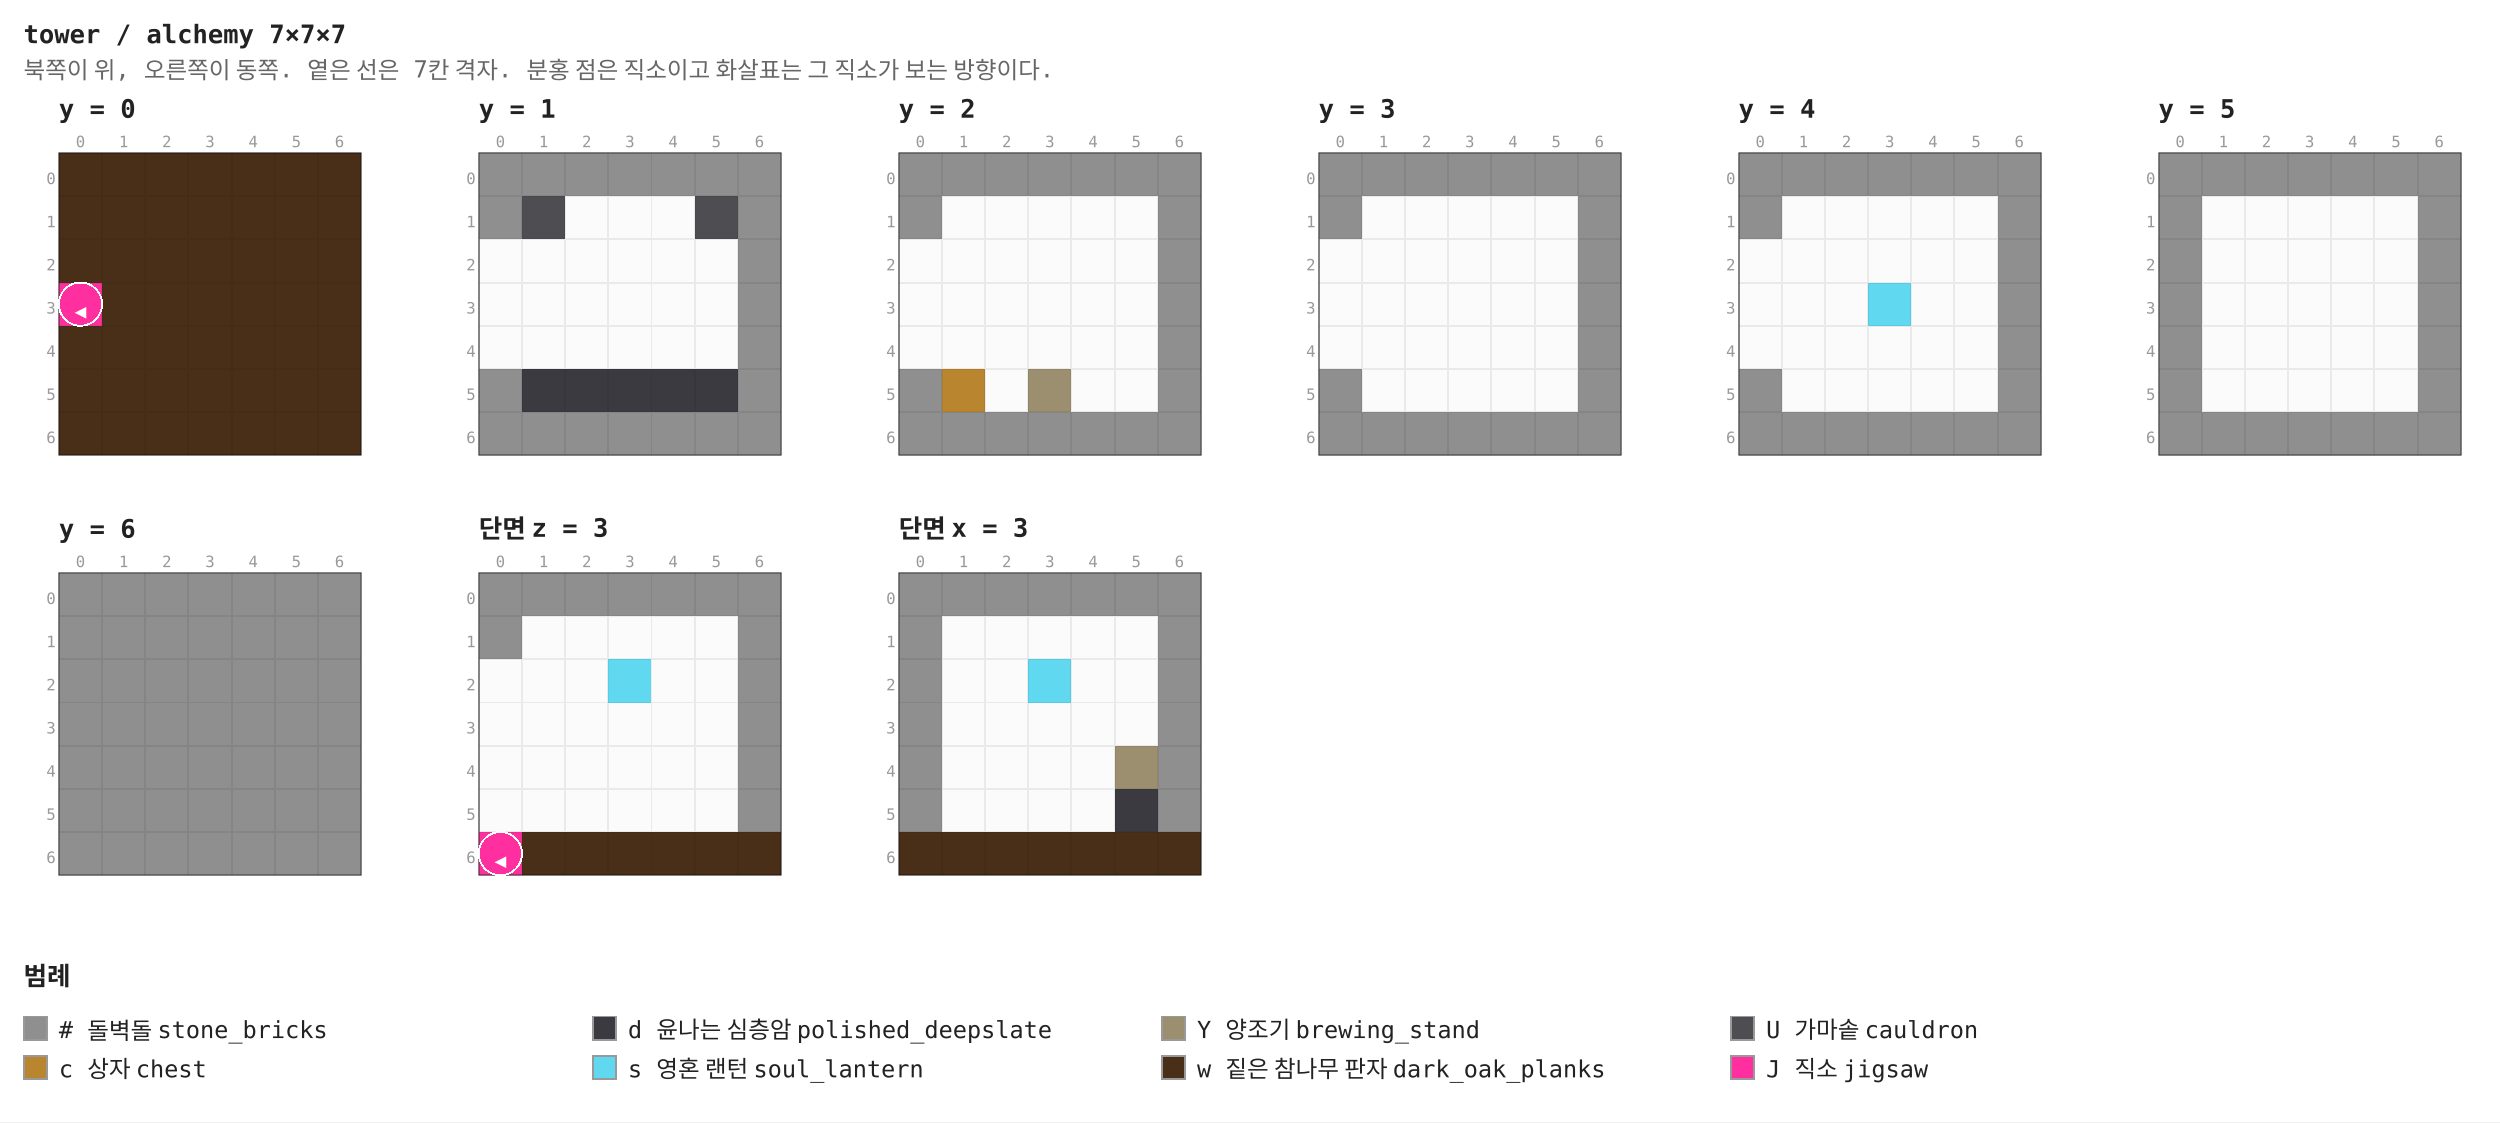
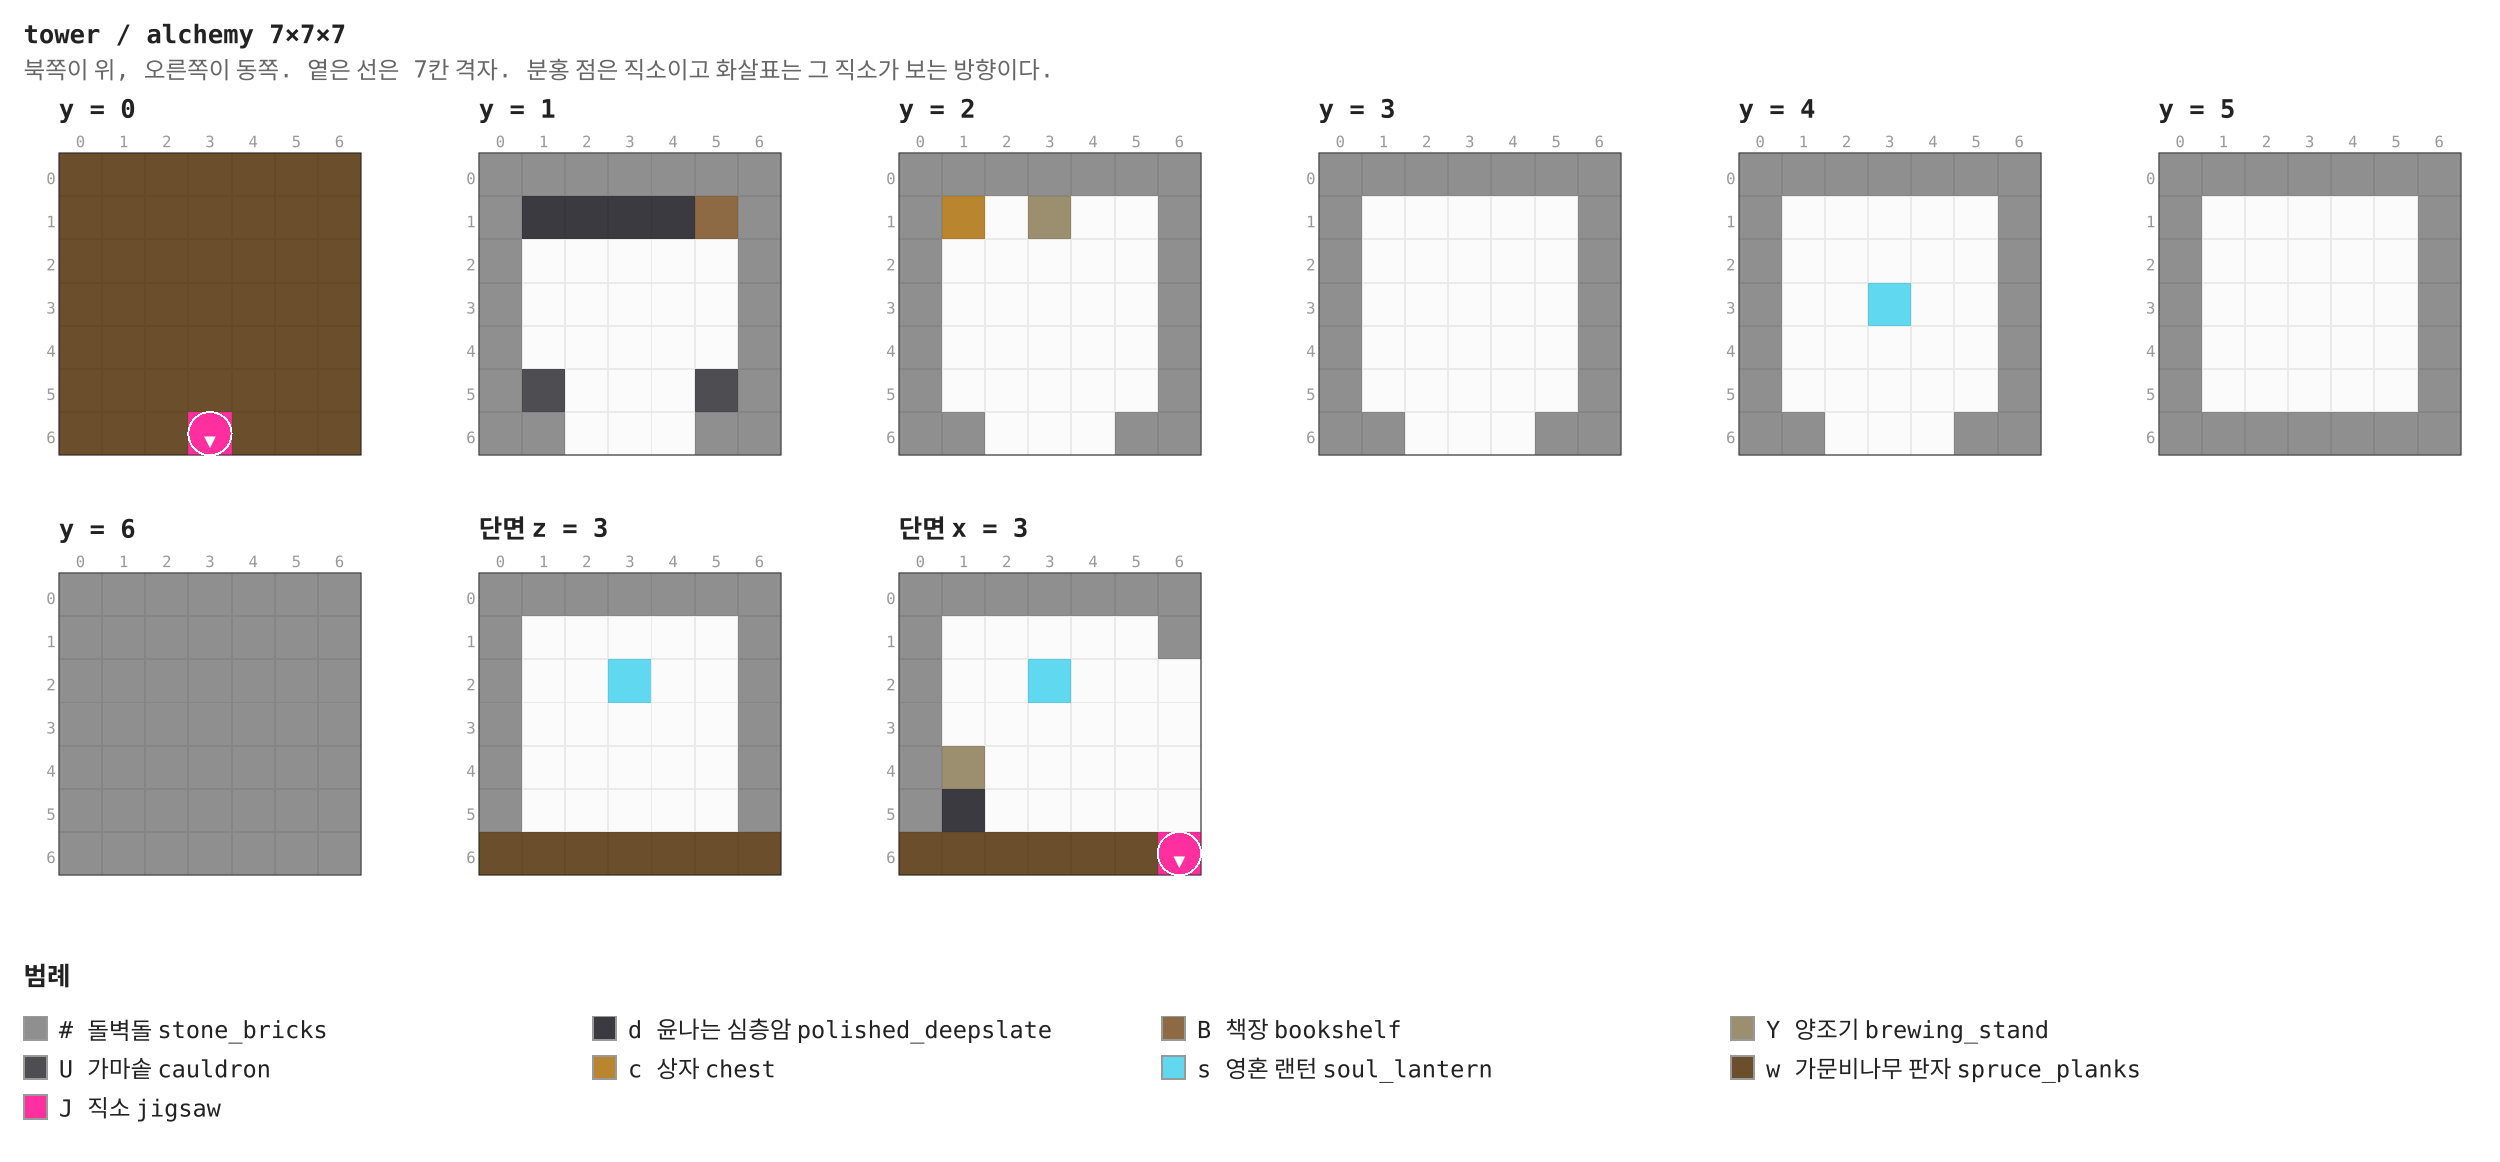
- <svg xmlns="http://www.w3.org/2000/svg" width="1274" height="572" viewBox="0 0 1274 572" shape-rendering="crispEdges" font-family="Consolas,'Malgun Gothic','Noto Sans KR',monospace">
+ <svg xmlns="http://www.w3.org/2000/svg" width="1274" height="592" viewBox="0 0 1274 592" shape-rendering="crispEdges" font-family="Consolas,'Malgun Gothic','Noto Sans KR',monospace">
  <style>text{fill:#222;shape-rendering:auto}.cap{font-size:13px;font-weight:bold}.leg{font-size:12px}.sub{font-size:12px;fill:#666}.tick{font-size:8px;fill:#999;text-anchor:middle}.arrow{font-size:10px;fill:#fff;text-anchor:middle}.fine{stroke:#000;stroke-opacity:.07;stroke-width:1;fill:none}.grid{stroke:#000;stroke-opacity:.30;stroke-width:1}</style>
  <rect width="100%" height="100%" fill="#fff" />
  <text x="12" y="22" class="cap" font-size="16">tower / alchemy   7×7×7</text>
  <text x="12" y="40" class="sub">북쪽이 위, 오른쪽이 동쪽. 옅은 선은 7칸 격자. 분홍 점은 직소이고 화살표는 그 직소가 보는 방향이다.</text>
  <text x="30" y="60" class="cap">y = 0</text>
  <rect x="30" y="78" width="154" height="154" fill="#fbfbfb" stroke="#bbb" />
-   <path transform="translate(30,78) scale(22)" fill="#4a2f18" d="M0 0h7v1h-7zM0 1h7v1h-7zM0 2h7v1h-7zM1 3h6v1h-6zM0 4h7v1h-7zM0 5h7v1h-7zM0 6h7v1h-7z" />
-   <path transform="translate(30,78) scale(22)" fill="#ff2fa0" d="M0 3h1v1h-1z" />
+   <path transform="translate(30,78) scale(22)" fill="#6b4f2c" d="M0 0h7v1h-7zM0 1h7v1h-7zM0 2h7v1h-7zM0 3h7v1h-7zM0 4h7v1h-7zM0 5h7v1h-7zM0 6h3v1h-3zM4 6h3v1h-3z" />
+   <path transform="translate(30,78) scale(22)" fill="#ff2fa0" d="M3 6h1v1h-1z" />
  <path class="fine" d="M52 78v154M74 78v154M96 78v154M118 78v154M140 78v154M162 78v154M30 100h154M30 122h154M30 144h154M30 166h154M30 188h154M30 210h154" />
  <line x1="30" y1="78" x2="30" y2="232" class="grid" />
  <line x1="184" y1="78" x2="184" y2="232" class="grid" />
  <line x1="30" y1="78" x2="184" y2="78" class="grid" />
  <line x1="30" y1="232" x2="184" y2="232" class="grid" />
  <text x="41.0" y="75" class="tick">0</text>
  <text x="63.0" y="75" class="tick">1</text>
  <text x="85.0" y="75" class="tick">2</text>
  <text x="107.0" y="75" class="tick">3</text>
  <text x="129.0" y="75" class="tick">4</text>
  <text x="151.0" y="75" class="tick">5</text>
  <text x="173.0" y="75" class="tick">6</text>
  <text x="26" y="93.8" class="tick" text-anchor="end">0</text>
  <text x="26" y="115.8" class="tick" text-anchor="end">1</text>
  <text x="26" y="137.8" class="tick" text-anchor="end">2</text>
  <text x="26" y="159.8" class="tick" text-anchor="end">3</text>
  <text x="26" y="181.8" class="tick" text-anchor="end">4</text>
  <text x="26" y="203.8" class="tick" text-anchor="end">5</text>
  <text x="26" y="225.8" class="tick" text-anchor="end">6</text>
-   <circle cx="41.0" cy="155.0" r="11.0" fill="#ff2fa0" stroke="#fff" />
-   <text x="41.0" y="162.0" class="arrow" font-size="19.8">◀</text>
+   <circle cx="107.0" cy="221.0" r="11.0" fill="#ff2fa0" stroke="#fff" />
+   <text x="107.0" y="228.0" class="arrow" font-size="19.8">▼</text>
  <text x="244" y="60" class="cap">y = 1</text>
  <rect x="244" y="78" width="154" height="154" fill="#fbfbfb" stroke="#bbb" />
-   <path transform="translate(244,78) scale(22)" fill="#8f8f8f" d="M0 0h7v1h-7zM0 1h1v1h-1zM6 1h1v1h-1zM6 2h1v1h-1zM6 3h1v1h-1zM6 4h1v1h-1zM0 5h1v1h-1zM6 5h1v1h-1zM0 6h7v1h-7z" />
-   <path transform="translate(244,78) scale(22)" fill="#4e4e52" d="M1 1h1v1h-1zM5 1h1v1h-1z" />
-   <path transform="translate(244,78) scale(22)" fill="#3a3a40" d="M1 5h5v1h-5z" />
+   <path transform="translate(244,78) scale(22)" fill="#8f8f8f" d="M0 0h7v1h-7zM0 1h1v1h-1zM6 1h1v1h-1zM0 2h1v1h-1zM6 2h1v1h-1zM0 3h1v1h-1zM6 3h1v1h-1zM0 4h1v1h-1zM6 4h1v1h-1zM0 5h1v1h-1zM6 5h1v1h-1zM0 6h2v1h-2zM5 6h2v1h-2z" />
+   <path transform="translate(244,78) scale(22)" fill="#3a3a40" d="M1 1h4v1h-4z" />
+   <path transform="translate(244,78) scale(22)" fill="#8d6a43" d="M5 1h1v1h-1z" />
+   <path transform="translate(244,78) scale(22)" fill="#4e4e52" d="M1 5h1v1h-1zM5 5h1v1h-1z" />
  <path class="fine" d="M266 78v154M288 78v154M310 78v154M332 78v154M354 78v154M376 78v154M244 100h154M244 122h154M244 144h154M244 166h154M244 188h154M244 210h154" />
  <line x1="244" y1="78" x2="244" y2="232" class="grid" />
  <line x1="398" y1="78" x2="398" y2="232" class="grid" />
  <line x1="244" y1="78" x2="398" y2="78" class="grid" />
  <line x1="244" y1="232" x2="398" y2="232" class="grid" />
  <text x="255.0" y="75" class="tick">0</text>
  <text x="277.0" y="75" class="tick">1</text>
  <text x="299.0" y="75" class="tick">2</text>
  <text x="321.0" y="75" class="tick">3</text>
  <text x="343.0" y="75" class="tick">4</text>
  <text x="365.0" y="75" class="tick">5</text>
  <text x="387.0" y="75" class="tick">6</text>
  <text x="240" y="93.8" class="tick" text-anchor="end">0</text>
  <text x="240" y="115.8" class="tick" text-anchor="end">1</text>
  <text x="240" y="137.8" class="tick" text-anchor="end">2</text>
  <text x="240" y="159.8" class="tick" text-anchor="end">3</text>
  <text x="240" y="181.8" class="tick" text-anchor="end">4</text>
  <text x="240" y="203.8" class="tick" text-anchor="end">5</text>
  <text x="240" y="225.8" class="tick" text-anchor="end">6</text>
  <text x="458" y="60" class="cap">y = 2</text>
  <rect x="458" y="78" width="154" height="154" fill="#fbfbfb" stroke="#bbb" />
-   <path transform="translate(458,78) scale(22)" fill="#8f8f8f" d="M0 0h7v1h-7zM0 1h1v1h-1zM6 1h1v1h-1zM6 2h1v1h-1zM6 3h1v1h-1zM6 4h1v1h-1zM0 5h1v1h-1zM6 5h1v1h-1zM0 6h7v1h-7z" />
-   <path transform="translate(458,78) scale(22)" fill="#b9852f" d="M1 5h1v1h-1z" />
-   <path transform="translate(458,78) scale(22)" fill="#9c8f6f" d="M3 5h1v1h-1z" />
+   <path transform="translate(458,78) scale(22)" fill="#8f8f8f" d="M0 0h7v1h-7zM0 1h1v1h-1zM6 1h1v1h-1zM0 2h1v1h-1zM6 2h1v1h-1zM0 3h1v1h-1zM6 3h1v1h-1zM0 4h1v1h-1zM6 4h1v1h-1zM0 5h1v1h-1zM6 5h1v1h-1zM0 6h2v1h-2zM5 6h2v1h-2z" />
+   <path transform="translate(458,78) scale(22)" fill="#b9852f" d="M1 1h1v1h-1z" />
+   <path transform="translate(458,78) scale(22)" fill="#9c8f6f" d="M3 1h1v1h-1z" />
  <path class="fine" d="M480 78v154M502 78v154M524 78v154M546 78v154M568 78v154M590 78v154M458 100h154M458 122h154M458 144h154M458 166h154M458 188h154M458 210h154" />
  <line x1="458" y1="78" x2="458" y2="232" class="grid" />
  <line x1="612" y1="78" x2="612" y2="232" class="grid" />
  <line x1="458" y1="78" x2="612" y2="78" class="grid" />
  <line x1="458" y1="232" x2="612" y2="232" class="grid" />
  <text x="469.0" y="75" class="tick">0</text>
  <text x="491.0" y="75" class="tick">1</text>
  <text x="513.0" y="75" class="tick">2</text>
  <text x="535.0" y="75" class="tick">3</text>
  <text x="557.0" y="75" class="tick">4</text>
  <text x="579.0" y="75" class="tick">5</text>
  <text x="601.0" y="75" class="tick">6</text>
  <text x="454" y="93.8" class="tick" text-anchor="end">0</text>
  <text x="454" y="115.8" class="tick" text-anchor="end">1</text>
  <text x="454" y="137.8" class="tick" text-anchor="end">2</text>
  <text x="454" y="159.8" class="tick" text-anchor="end">3</text>
  <text x="454" y="181.8" class="tick" text-anchor="end">4</text>
  <text x="454" y="203.8" class="tick" text-anchor="end">5</text>
  <text x="454" y="225.8" class="tick" text-anchor="end">6</text>
  <text x="672" y="60" class="cap">y = 3</text>
  <rect x="672" y="78" width="154" height="154" fill="#fbfbfb" stroke="#bbb" />
-   <path transform="translate(672,78) scale(22)" fill="#8f8f8f" d="M0 0h7v1h-7zM0 1h1v1h-1zM6 1h1v1h-1zM6 2h1v1h-1zM6 3h1v1h-1zM6 4h1v1h-1zM0 5h1v1h-1zM6 5h1v1h-1zM0 6h7v1h-7z" />
+   <path transform="translate(672,78) scale(22)" fill="#8f8f8f" d="M0 0h7v1h-7zM0 1h1v1h-1zM6 1h1v1h-1zM0 2h1v1h-1zM6 2h1v1h-1zM0 3h1v1h-1zM6 3h1v1h-1zM0 4h1v1h-1zM6 4h1v1h-1zM0 5h1v1h-1zM6 5h1v1h-1zM0 6h2v1h-2zM5 6h2v1h-2z" />
  <path class="fine" d="M694 78v154M716 78v154M738 78v154M760 78v154M782 78v154M804 78v154M672 100h154M672 122h154M672 144h154M672 166h154M672 188h154M672 210h154" />
  <line x1="672" y1="78" x2="672" y2="232" class="grid" />
  <line x1="826" y1="78" x2="826" y2="232" class="grid" />
  <line x1="672" y1="78" x2="826" y2="78" class="grid" />
  <line x1="672" y1="232" x2="826" y2="232" class="grid" />
  <text x="683.0" y="75" class="tick">0</text>
  <text x="705.0" y="75" class="tick">1</text>
  <text x="727.0" y="75" class="tick">2</text>
  <text x="749.0" y="75" class="tick">3</text>
  <text x="771.0" y="75" class="tick">4</text>
  <text x="793.0" y="75" class="tick">5</text>
  <text x="815.0" y="75" class="tick">6</text>
  <text x="668" y="93.8" class="tick" text-anchor="end">0</text>
  <text x="668" y="115.8" class="tick" text-anchor="end">1</text>
  <text x="668" y="137.8" class="tick" text-anchor="end">2</text>
  <text x="668" y="159.8" class="tick" text-anchor="end">3</text>
  <text x="668" y="181.8" class="tick" text-anchor="end">4</text>
  <text x="668" y="203.8" class="tick" text-anchor="end">5</text>
  <text x="668" y="225.8" class="tick" text-anchor="end">6</text>
  <text x="886" y="60" class="cap">y = 4</text>
  <rect x="886" y="78" width="154" height="154" fill="#fbfbfb" stroke="#bbb" />
-   <path transform="translate(886,78) scale(22)" fill="#8f8f8f" d="M0 0h7v1h-7zM0 1h1v1h-1zM6 1h1v1h-1zM6 2h1v1h-1zM6 3h1v1h-1zM6 4h1v1h-1zM0 5h1v1h-1zM6 5h1v1h-1zM0 6h7v1h-7z" />
+   <path transform="translate(886,78) scale(22)" fill="#8f8f8f" d="M0 0h7v1h-7zM0 1h1v1h-1zM6 1h1v1h-1zM0 2h1v1h-1zM6 2h1v1h-1zM0 3h1v1h-1zM6 3h1v1h-1zM0 4h1v1h-1zM6 4h1v1h-1zM0 5h1v1h-1zM6 5h1v1h-1zM0 6h2v1h-2zM5 6h2v1h-2z" />
  <path transform="translate(886,78) scale(22)" fill="#5fd8f0" d="M3 3h1v1h-1z" />
  <path class="fine" d="M908 78v154M930 78v154M952 78v154M974 78v154M996 78v154M1018 78v154M886 100h154M886 122h154M886 144h154M886 166h154M886 188h154M886 210h154" />
  <line x1="886" y1="78" x2="886" y2="232" class="grid" />
  <line x1="1040" y1="78" x2="1040" y2="232" class="grid" />
  <line x1="886" y1="78" x2="1040" y2="78" class="grid" />
  <line x1="886" y1="232" x2="1040" y2="232" class="grid" />
  <text x="897.0" y="75" class="tick">0</text>
  <text x="919.0" y="75" class="tick">1</text>
  <text x="941.0" y="75" class="tick">2</text>
  <text x="963.0" y="75" class="tick">3</text>
  <text x="985.0" y="75" class="tick">4</text>
  <text x="1007.0" y="75" class="tick">5</text>
  <text x="1029.0" y="75" class="tick">6</text>
  <text x="882" y="93.8" class="tick" text-anchor="end">0</text>
  <text x="882" y="115.8" class="tick" text-anchor="end">1</text>
  <text x="882" y="137.8" class="tick" text-anchor="end">2</text>
  <text x="882" y="159.8" class="tick" text-anchor="end">3</text>
  <text x="882" y="181.8" class="tick" text-anchor="end">4</text>
  <text x="882" y="203.8" class="tick" text-anchor="end">5</text>
  <text x="882" y="225.8" class="tick" text-anchor="end">6</text>
  <text x="1100" y="60" class="cap">y = 5</text>
  <rect x="1100" y="78" width="154" height="154" fill="#fbfbfb" stroke="#bbb" />
  <path transform="translate(1100,78) scale(22)" fill="#8f8f8f" d="M0 0h7v1h-7zM0 1h1v1h-1zM6 1h1v1h-1zM0 2h1v1h-1zM6 2h1v1h-1zM0 3h1v1h-1zM6 3h1v1h-1zM0 4h1v1h-1zM6 4h1v1h-1zM0 5h1v1h-1zM6 5h1v1h-1zM0 6h7v1h-7z" />
  <path class="fine" d="M1122 78v154M1144 78v154M1166 78v154M1188 78v154M1210 78v154M1232 78v154M1100 100h154M1100 122h154M1100 144h154M1100 166h154M1100 188h154M1100 210h154" />
  <line x1="1100" y1="78" x2="1100" y2="232" class="grid" />
  <line x1="1254" y1="78" x2="1254" y2="232" class="grid" />
  <line x1="1100" y1="78" x2="1254" y2="78" class="grid" />
  <line x1="1100" y1="232" x2="1254" y2="232" class="grid" />
  <text x="1111.0" y="75" class="tick">0</text>
  <text x="1133.0" y="75" class="tick">1</text>
  <text x="1155.0" y="75" class="tick">2</text>
  <text x="1177.0" y="75" class="tick">3</text>
  <text x="1199.0" y="75" class="tick">4</text>
  <text x="1221.0" y="75" class="tick">5</text>
  <text x="1243.0" y="75" class="tick">6</text>
  <text x="1096" y="93.8" class="tick" text-anchor="end">0</text>
  <text x="1096" y="115.8" class="tick" text-anchor="end">1</text>
  <text x="1096" y="137.8" class="tick" text-anchor="end">2</text>
  <text x="1096" y="159.8" class="tick" text-anchor="end">3</text>
  <text x="1096" y="181.8" class="tick" text-anchor="end">4</text>
  <text x="1096" y="203.8" class="tick" text-anchor="end">5</text>
  <text x="1096" y="225.8" class="tick" text-anchor="end">6</text>
  <text x="30" y="274" class="cap">y = 6</text>
  <rect x="30" y="292" width="154" height="154" fill="#fbfbfb" stroke="#bbb" />
  <path transform="translate(30,292) scale(22)" fill="#8f8f8f" d="M0 0h7v1h-7zM0 1h7v1h-7zM0 2h7v1h-7zM0 3h7v1h-7zM0 4h7v1h-7zM0 5h7v1h-7zM0 6h7v1h-7z" />
  <path class="fine" d="M52 292v154M74 292v154M96 292v154M118 292v154M140 292v154M162 292v154M30 314h154M30 336h154M30 358h154M30 380h154M30 402h154M30 424h154" />
  <line x1="30" y1="292" x2="30" y2="446" class="grid" />
  <line x1="184" y1="292" x2="184" y2="446" class="grid" />
  <line x1="30" y1="292" x2="184" y2="292" class="grid" />
  <line x1="30" y1="446" x2="184" y2="446" class="grid" />
  <text x="41.0" y="289" class="tick">0</text>
  <text x="63.0" y="289" class="tick">1</text>
  <text x="85.0" y="289" class="tick">2</text>
  <text x="107.0" y="289" class="tick">3</text>
  <text x="129.0" y="289" class="tick">4</text>
  <text x="151.0" y="289" class="tick">5</text>
  <text x="173.0" y="289" class="tick">6</text>
  <text x="26" y="307.8" class="tick" text-anchor="end">0</text>
  <text x="26" y="329.8" class="tick" text-anchor="end">1</text>
  <text x="26" y="351.8" class="tick" text-anchor="end">2</text>
  <text x="26" y="373.8" class="tick" text-anchor="end">3</text>
  <text x="26" y="395.8" class="tick" text-anchor="end">4</text>
  <text x="26" y="417.8" class="tick" text-anchor="end">5</text>
  <text x="26" y="439.8" class="tick" text-anchor="end">6</text>
  <text x="244" y="274" class="cap">단면 z = 3</text>
  <rect x="244" y="292" width="154" height="154" fill="#fbfbfb" stroke="#bbb" />
-   <path transform="translate(244,292) scale(22)" fill="#8f8f8f" d="M0 0h7v1h-7zM0 1h1v1h-1zM6 1h1v1h-1zM6 2h1v1h-1zM6 3h1v1h-1zM6 4h1v1h-1zM6 5h1v1h-1z" />
+   <path transform="translate(244,292) scale(22)" fill="#8f8f8f" d="M0 0h7v1h-7zM0 1h1v1h-1zM6 1h1v1h-1zM0 2h1v1h-1zM6 2h1v1h-1zM0 3h1v1h-1zM6 3h1v1h-1zM0 4h1v1h-1zM6 4h1v1h-1zM0 5h1v1h-1zM6 5h1v1h-1z" />
  <path transform="translate(244,292) scale(22)" fill="#5fd8f0" d="M3 2h1v1h-1z" />
-   <path transform="translate(244,292) scale(22)" fill="#ff2fa0" d="M0 6h1v1h-1z" />
-   <path transform="translate(244,292) scale(22)" fill="#4a2f18" d="M1 6h6v1h-6z" />
+   <path transform="translate(244,292) scale(22)" fill="#6b4f2c" d="M0 6h7v1h-7z" />
  <path class="fine" d="M266 292v154M288 292v154M310 292v154M332 292v154M354 292v154M376 292v154M244 314h154M244 336h154M244 358h154M244 380h154M244 402h154M244 424h154" />
  <line x1="244" y1="292" x2="244" y2="446" class="grid" />
  <line x1="398" y1="292" x2="398" y2="446" class="grid" />
  <line x1="244" y1="292" x2="398" y2="292" class="grid" />
  <line x1="244" y1="446" x2="398" y2="446" class="grid" />
  <text x="255.0" y="289" class="tick">0</text>
  <text x="277.0" y="289" class="tick">1</text>
  <text x="299.0" y="289" class="tick">2</text>
  <text x="321.0" y="289" class="tick">3</text>
  <text x="343.0" y="289" class="tick">4</text>
  <text x="365.0" y="289" class="tick">5</text>
  <text x="387.0" y="289" class="tick">6</text>
  <text x="240" y="307.8" class="tick" text-anchor="end">0</text>
  <text x="240" y="329.8" class="tick" text-anchor="end">1</text>
  <text x="240" y="351.8" class="tick" text-anchor="end">2</text>
  <text x="240" y="373.8" class="tick" text-anchor="end">3</text>
  <text x="240" y="395.8" class="tick" text-anchor="end">4</text>
  <text x="240" y="417.8" class="tick" text-anchor="end">5</text>
  <text x="240" y="439.8" class="tick" text-anchor="end">6</text>
-   <circle cx="255.0" cy="435.0" r="11.0" fill="#ff2fa0" stroke="#fff" />
-   <text x="255.0" y="442.0" class="arrow" font-size="19.8">◀</text>
  <text x="458" y="274" class="cap">단면 x = 3</text>
  <rect x="458" y="292" width="154" height="154" fill="#fbfbfb" stroke="#bbb" />
-   <path transform="translate(458,292) scale(22)" fill="#8f8f8f" d="M0 0h7v1h-7zM0 1h1v1h-1zM6 1h1v1h-1zM0 2h1v1h-1zM6 2h1v1h-1zM0 3h1v1h-1zM6 3h1v1h-1zM0 4h1v1h-1zM6 4h1v1h-1zM0 5h1v1h-1zM6 5h1v1h-1z" />
+   <path transform="translate(458,292) scale(22)" fill="#8f8f8f" d="M0 0h7v1h-7zM0 1h1v1h-1zM6 1h1v1h-1zM0 2h1v1h-1zM0 3h1v1h-1zM0 4h1v1h-1zM0 5h1v1h-1z" />
  <path transform="translate(458,292) scale(22)" fill="#5fd8f0" d="M3 2h1v1h-1z" />
-   <path transform="translate(458,292) scale(22)" fill="#9c8f6f" d="M5 4h1v1h-1z" />
-   <path transform="translate(458,292) scale(22)" fill="#3a3a40" d="M5 5h1v1h-1z" />
-   <path transform="translate(458,292) scale(22)" fill="#4a2f18" d="M0 6h7v1h-7z" />
+   <path transform="translate(458,292) scale(22)" fill="#9c8f6f" d="M1 4h1v1h-1z" />
+   <path transform="translate(458,292) scale(22)" fill="#3a3a40" d="M1 5h1v1h-1z" />
+   <path transform="translate(458,292) scale(22)" fill="#6b4f2c" d="M0 6h6v1h-6z" />
+   <path transform="translate(458,292) scale(22)" fill="#ff2fa0" d="M6 6h1v1h-1z" />
  <path class="fine" d="M480 292v154M502 292v154M524 292v154M546 292v154M568 292v154M590 292v154M458 314h154M458 336h154M458 358h154M458 380h154M458 402h154M458 424h154" />
  <line x1="458" y1="292" x2="458" y2="446" class="grid" />
  <line x1="612" y1="292" x2="612" y2="446" class="grid" />
  <line x1="458" y1="292" x2="612" y2="292" class="grid" />
  <line x1="458" y1="446" x2="612" y2="446" class="grid" />
  <text x="469.0" y="289" class="tick">0</text>
  <text x="491.0" y="289" class="tick">1</text>
  <text x="513.0" y="289" class="tick">2</text>
  <text x="535.0" y="289" class="tick">3</text>
  <text x="557.0" y="289" class="tick">4</text>
  <text x="579.0" y="289" class="tick">5</text>
  <text x="601.0" y="289" class="tick">6</text>
  <text x="454" y="307.8" class="tick" text-anchor="end">0</text>
  <text x="454" y="329.8" class="tick" text-anchor="end">1</text>
  <text x="454" y="351.8" class="tick" text-anchor="end">2</text>
  <text x="454" y="373.8" class="tick" text-anchor="end">3</text>
  <text x="454" y="395.8" class="tick" text-anchor="end">4</text>
  <text x="454" y="417.8" class="tick" text-anchor="end">5</text>
  <text x="454" y="439.8" class="tick" text-anchor="end">6</text>
+   <circle cx="601.0" cy="435.0" r="11.0" fill="#ff2fa0" stroke="#fff" />
+   <text x="601.0" y="442.0" class="arrow" font-size="19.8">▼</text>
  <text x="12" y="502" class="cap">범례</text>
  <rect x="12" y="518" width="12" height="12" fill="#8f8f8f" stroke="#999" />
  <text x="30" y="529" class="leg">#  돌벽돌  stone_bricks</text>
  <rect x="302" y="518" width="12" height="12" fill="#3a3a40" stroke="#999" />
  <text x="320" y="529" class="leg">d  윤나는 심층암  polished_deepslate</text>
-   <rect x="592" y="518" width="12" height="12" fill="#9c8f6f" stroke="#999" />
-   <text x="610" y="529" class="leg">Y  양조기  brewing_stand</text>
-   <rect x="882" y="518" width="12" height="12" fill="#4e4e52" stroke="#999" />
-   <text x="900" y="529" class="leg">U  가마솥  cauldron</text>
-   <rect x="12" y="538" width="12" height="12" fill="#b9852f" stroke="#999" />
-   <text x="30" y="549" class="leg">c  상자  chest</text>
-   <rect x="302" y="538" width="12" height="12" fill="#5fd8f0" stroke="#999" />
-   <text x="320" y="549" class="leg">s  영혼 랜턴  soul_lantern</text>
-   <rect x="592" y="538" width="12" height="12" fill="#4a2f18" stroke="#999" />
-   <text x="610" y="549" class="leg">w  짙은 참나무 판자  dark_oak_planks</text>
-   <rect x="882" y="538" width="12" height="12" fill="#ff2fa0" stroke="#999" />
-   <text x="900" y="549" class="leg">J  직소  jigsaw</text>
+   <rect x="592" y="518" width="12" height="12" fill="#8d6a43" stroke="#999" />
+   <text x="610" y="529" class="leg">B  책장  bookshelf</text>
+   <rect x="882" y="518" width="12" height="12" fill="#9c8f6f" stroke="#999" />
+   <text x="900" y="529" class="leg">Y  양조기  brewing_stand</text>
+   <rect x="12" y="538" width="12" height="12" fill="#4e4e52" stroke="#999" />
+   <text x="30" y="549" class="leg">U  가마솥  cauldron</text>
+   <rect x="302" y="538" width="12" height="12" fill="#b9852f" stroke="#999" />
+   <text x="320" y="549" class="leg">c  상자  chest</text>
+   <rect x="592" y="538" width="12" height="12" fill="#5fd8f0" stroke="#999" />
+   <text x="610" y="549" class="leg">s  영혼 랜턴  soul_lantern</text>
+   <rect x="882" y="538" width="12" height="12" fill="#6b4f2c" stroke="#999" />
+   <text x="900" y="549" class="leg">w  가문비나무 판자  spruce_planks</text>
+   <rect x="12" y="558" width="12" height="12" fill="#ff2fa0" stroke="#999" />
+   <text x="30" y="569" class="leg">J  직소  jigsaw</text>
</svg>
